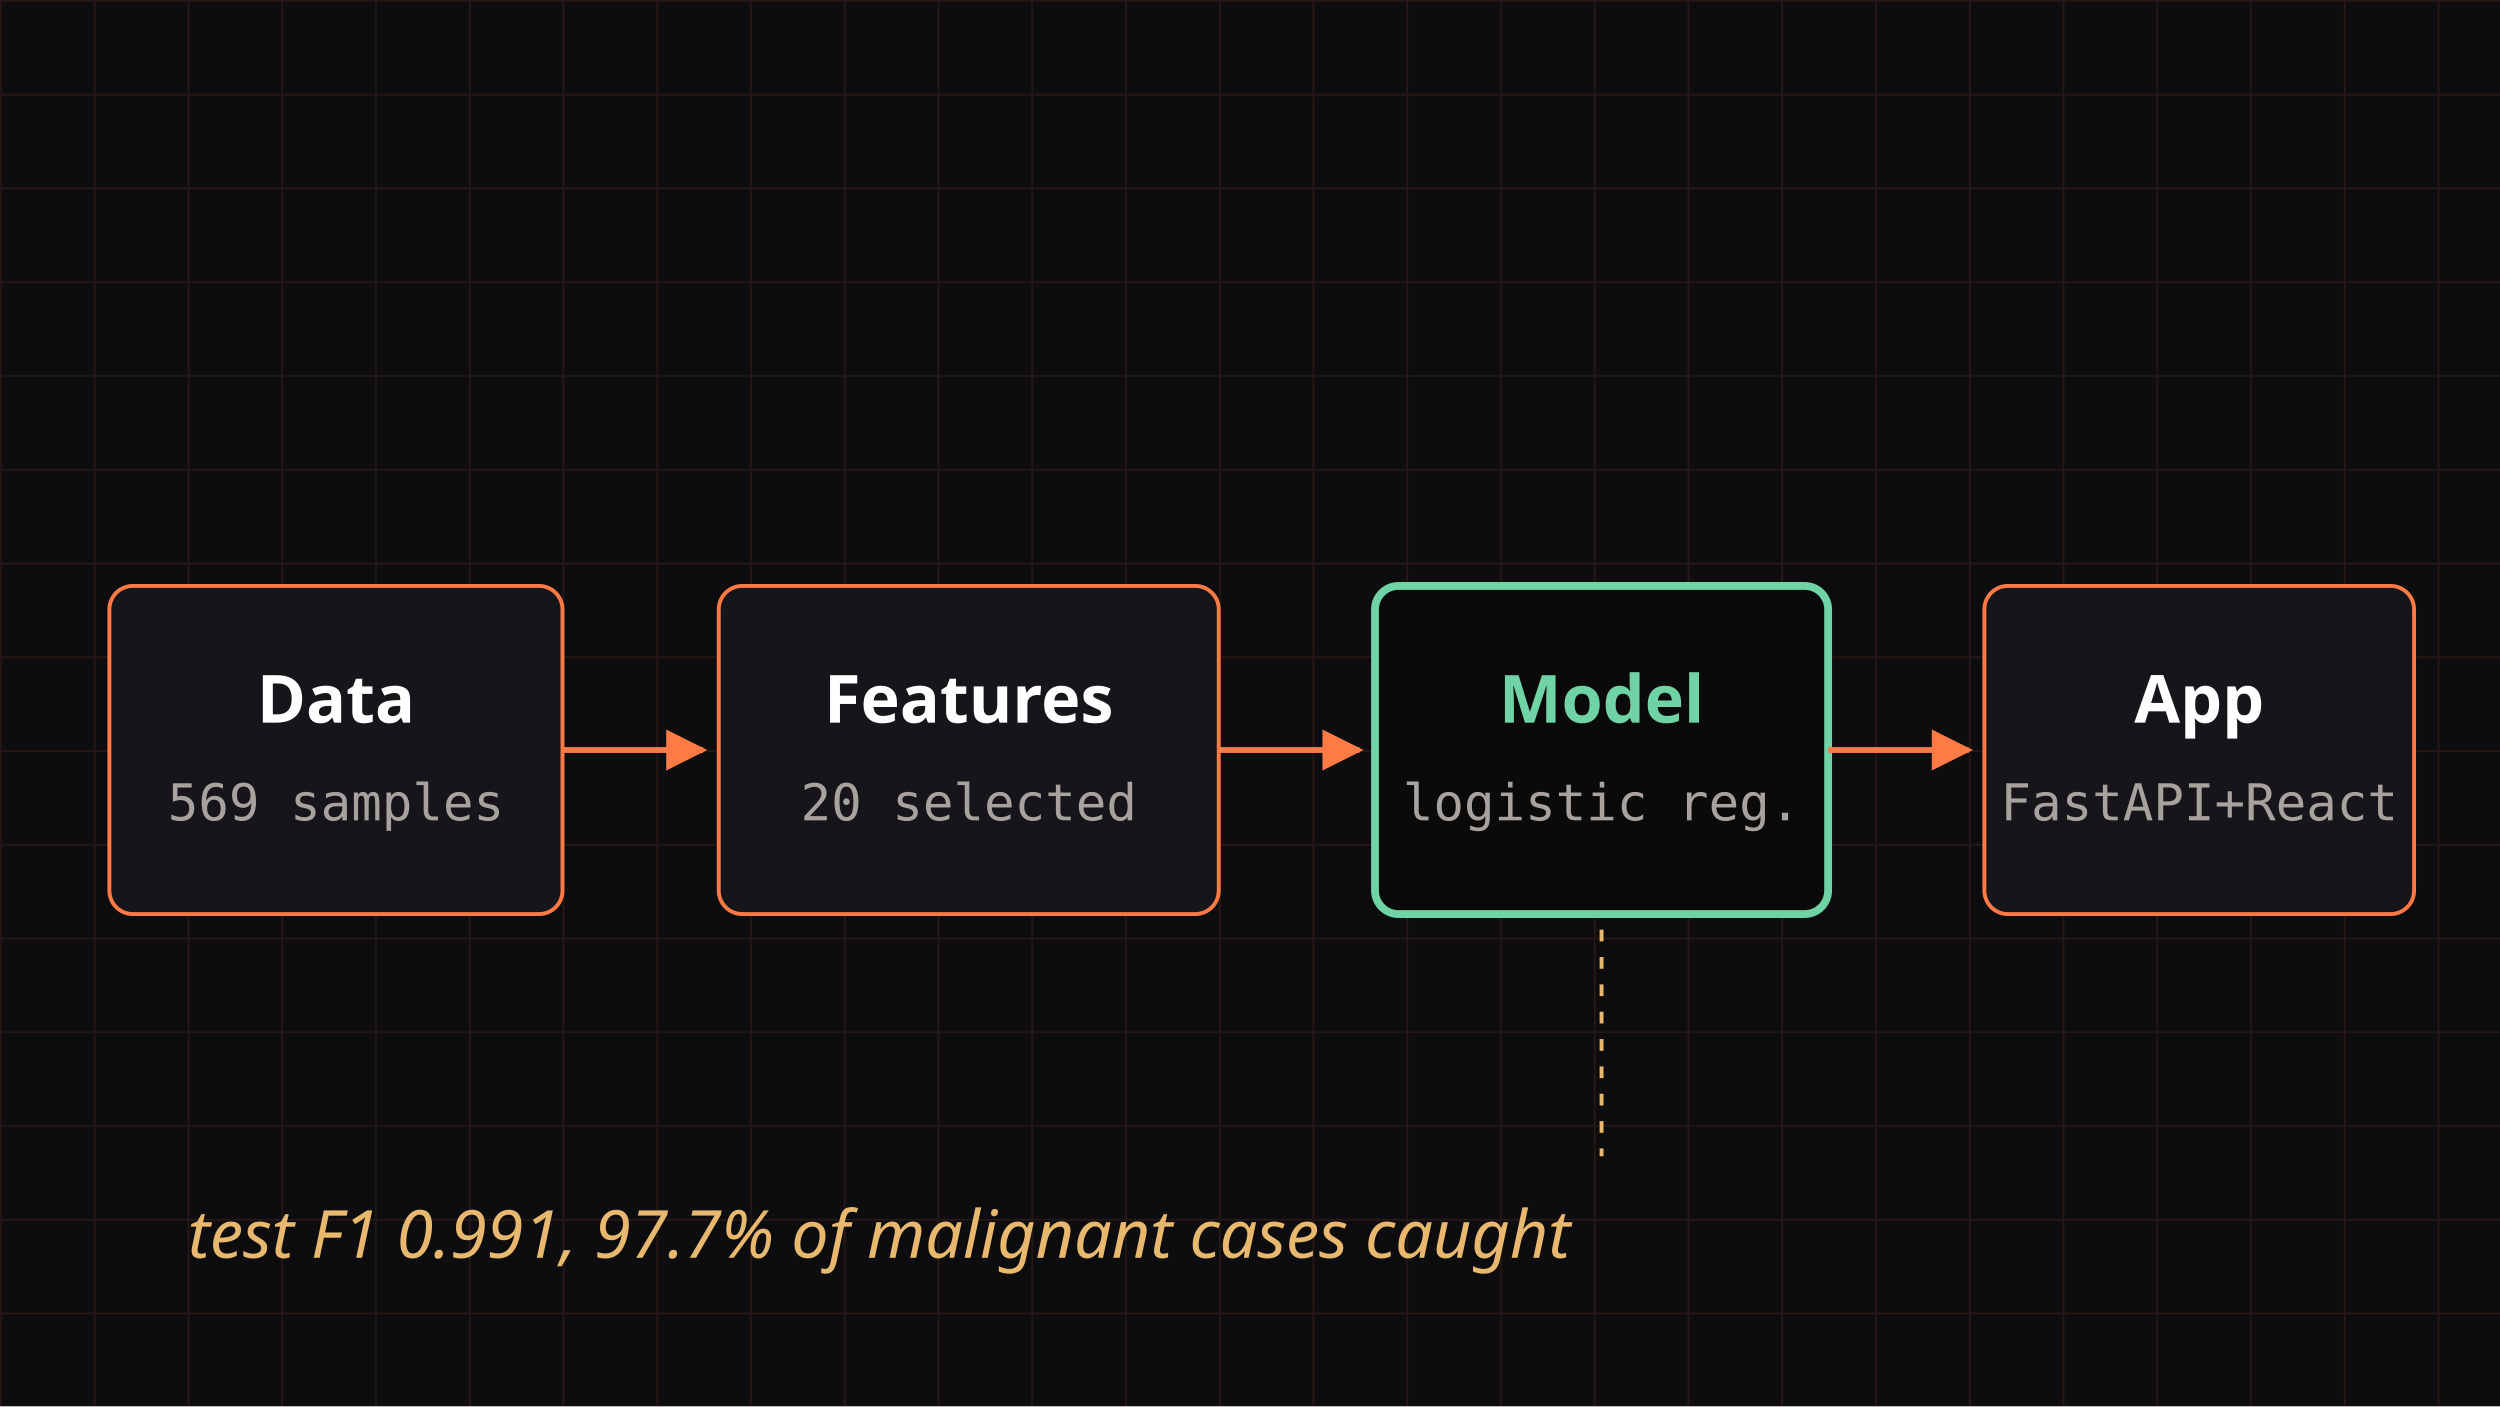
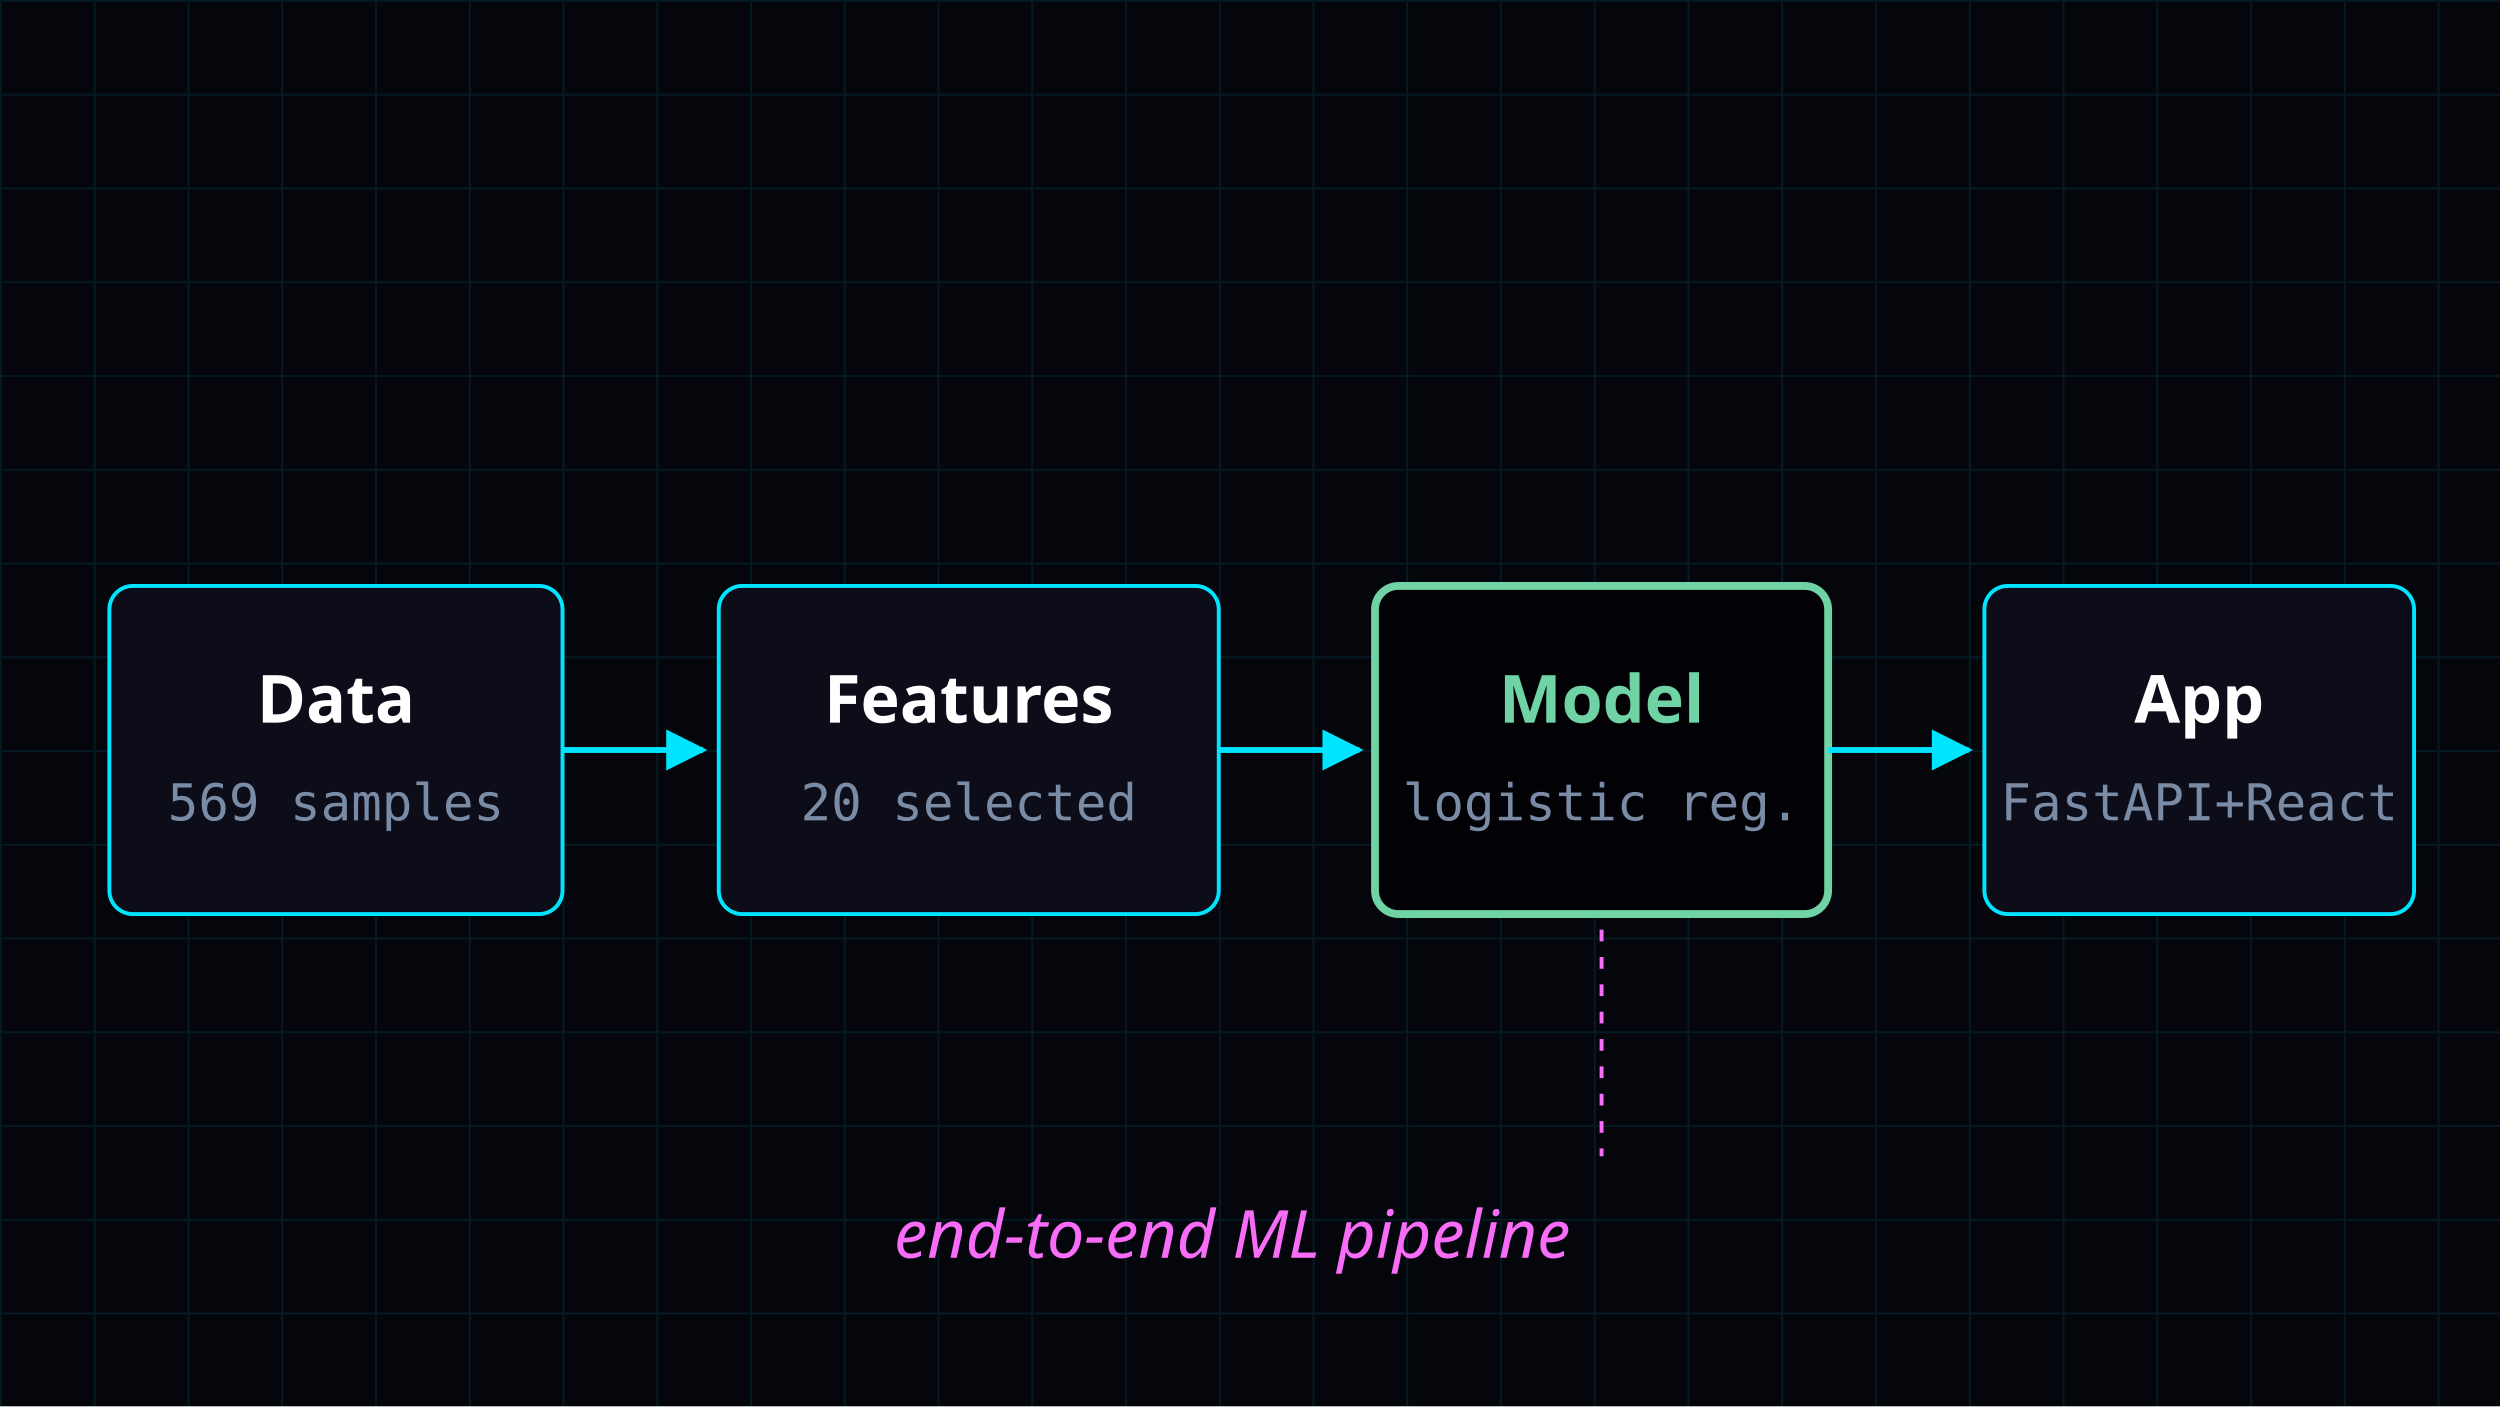
<svg xmlns="http://www.w3.org/2000/svg" viewBox="0 0 640 360" role="img" aria-label="Breast cancer classifier pipeline: data, feature selection, logistic regression, API and web app">
  <defs>
    <pattern id="g" width="24" height="24" patternUnits="userSpaceOnUse">
-       <path d="M24 0H0V24" fill="none" stroke="#ff7a45" stroke-opacity=".09" />
+       <path d="M24 0H0V24" fill="none" stroke="#00e5ff" stroke-opacity=".09" />
    </pattern>
    <marker id="a" viewBox="0 0 10 10" refX="9" refY="5" markerWidth="7" markerHeight="7" orient="auto">
-       <path d="M0 0L10 5L0 10Z" fill="#ff7a45" />
+       <path d="M0 0L10 5L0 10Z" fill="#00e5ff" />
    </marker>
  </defs>
-   <rect width="640" height="360" fill="#0d0d0f" />
+   <rect width="640" height="360" fill="#05050c" />
  <rect width="640" height="360" fill="url(#g)" />
  <g font-family="Segoe UI, system-ui, sans-serif" fill="#fff">
-     <rect x="28" y="150" width="116" height="84" rx="6" fill="#16161a" stroke="#ff7a45" />
+     <rect x="28" y="150" width="116" height="84" rx="6" fill="#0d0d1a" stroke="#00e5ff" />
    <text x="86" y="185" text-anchor="middle" font-size="17" font-weight="700">Data</text>
-     <text x="86" y="210" text-anchor="middle" font-size="13" fill="#a8a29e" font-family="Consolas, monospace">569 samples</text>
-     <rect x="184" y="150" width="128" height="84" rx="6" fill="#16161a" stroke="#ff7a45" />
+     <text x="86" y="210" text-anchor="middle" font-size="13" fill="#7a8ba6" font-family="Consolas, monospace">569 samples</text>
+     <rect x="184" y="150" width="128" height="84" rx="6" fill="#0d0d1a" stroke="#00e5ff" />
    <text x="248" y="185" text-anchor="middle" font-size="17" font-weight="700">Features</text>
-     <text x="248" y="210" text-anchor="middle" font-size="13" fill="#a8a29e" font-family="Consolas, monospace">20 selected</text>
-     <rect x="352" y="150" width="116" height="84" rx="6" fill="#0a0a0b" stroke="#6fd3a5" stroke-width="2" />
+     <text x="248" y="210" text-anchor="middle" font-size="13" fill="#7a8ba6" font-family="Consolas, monospace">20 selected</text>
+     <rect x="352" y="150" width="116" height="84" rx="6" fill="#020206" stroke="#6fd3a5" stroke-width="2" />
    <text x="410" y="185" text-anchor="middle" font-size="17" font-weight="700" fill="#6fd3a5">Model</text>
-     <text x="410" y="210" text-anchor="middle" font-size="13" fill="#a8a29e" font-family="Consolas, monospace">logistic reg.</text>
-     <rect x="508" y="150" width="110" height="84" rx="6" fill="#16161a" stroke="#ff7a45" />
+     <text x="410" y="210" text-anchor="middle" font-size="13" fill="#7a8ba6" font-family="Consolas, monospace">logistic reg.</text>
+     <rect x="508" y="150" width="110" height="84" rx="6" fill="#0d0d1a" stroke="#00e5ff" />
    <text x="563" y="185" text-anchor="middle" font-size="17" font-weight="700">App</text>
-     <text x="563" y="210" text-anchor="middle" font-size="13" fill="#a8a29e" font-family="Consolas, monospace">FastAPI+React</text>
+     <text x="563" y="210" text-anchor="middle" font-size="13" fill="#7a8ba6" font-family="Consolas, monospace">FastAPI+React</text>
  </g>
-   <g stroke="#ff7a45" stroke-width="1.5" fill="none" marker-end="url(#a)">
+   <g stroke="#00e5ff" stroke-width="1.5" fill="none" marker-end="url(#a)">
    <path d="M144 192 L180 192" />
    <path d="M312 192 L348 192" />
    <path d="M468 192 L504 192" />
  </g>
-   <path d="M410 238 L410 296" stroke="#e8b86f" stroke-dasharray="3 4" />
-   <text x="402" y="322" text-anchor="end" font-family="Segoe UI, system-ui, sans-serif" font-size="17" font-style="italic" fill="#e8b86f">test F1 0.991, 97.7% of malignant cases caught</text>
+   <path d="M410 238 L410 296" stroke="#f86cf8" stroke-dasharray="3 4" />
+   <text x="402" y="322" text-anchor="end" font-family="Segoe UI, system-ui, sans-serif" font-size="17" font-style="italic" fill="#f86cf8">end-to-end ML pipeline</text>
</svg>
